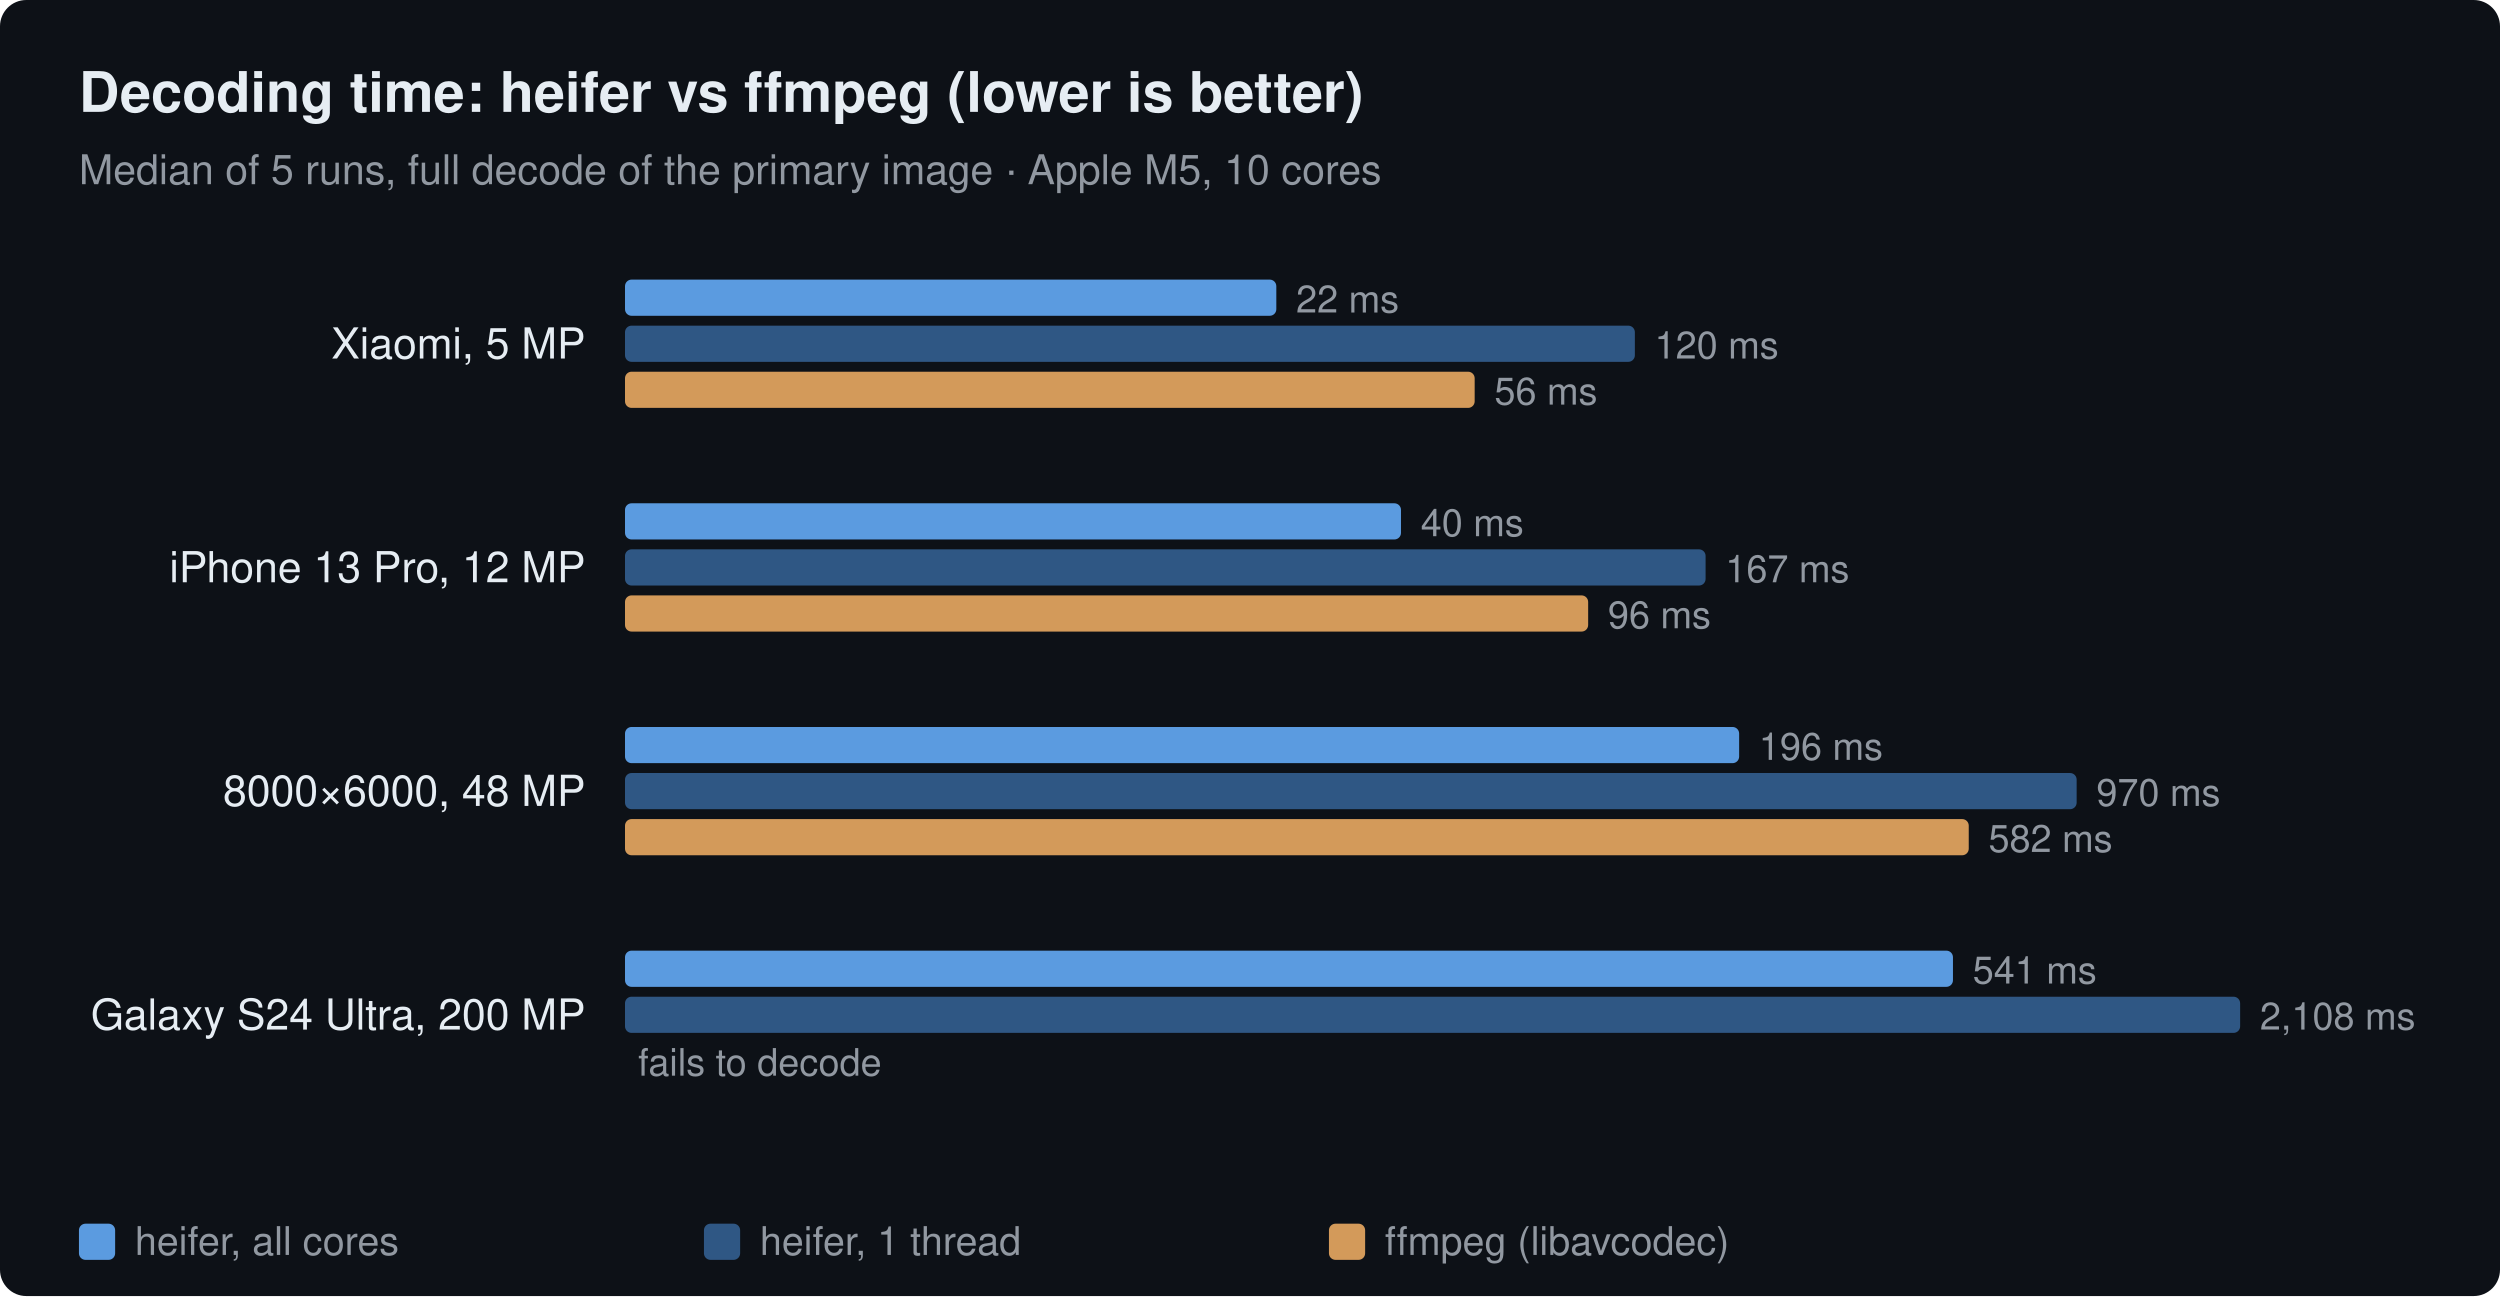
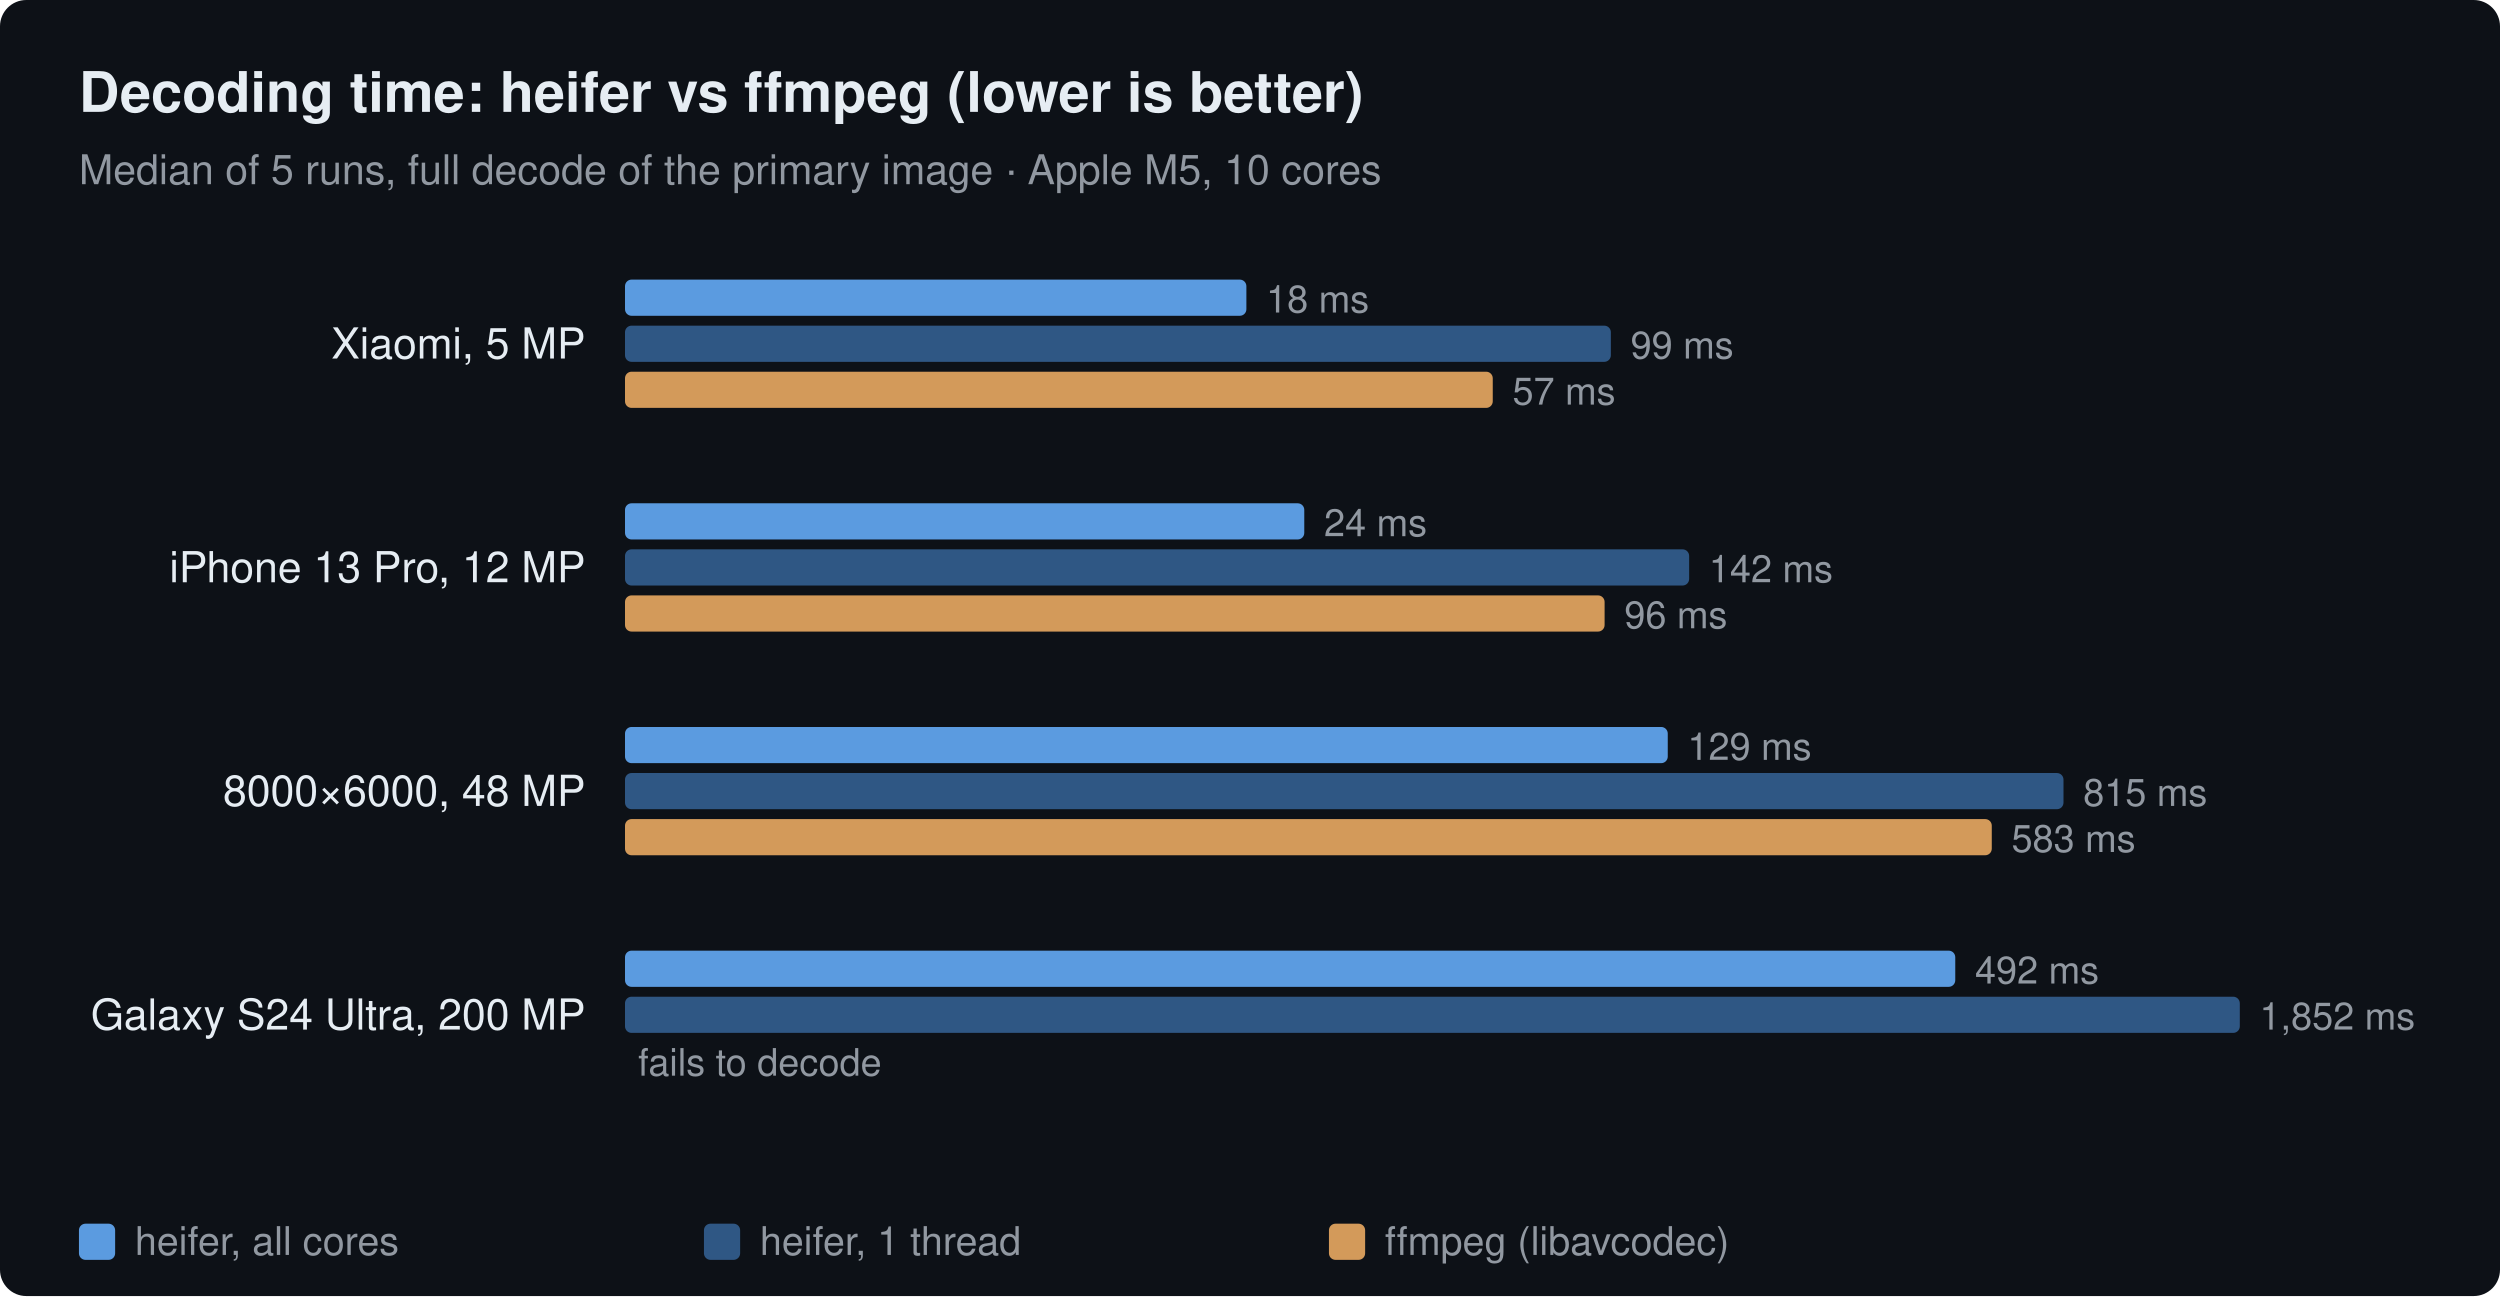
<svg xmlns="http://www.w3.org/2000/svg" width="760" height="394" viewBox="0 0 760 394" font-family="-apple-system,BlinkMacSystemFont,Segoe UI,Helvetica,Arial,sans-serif">
  <rect width="100%" height="100%" rx="8" fill="#0d1117" />
  <text x="24" y="34" font-size="17" font-weight="600" fill="#e6edf3">Decoding time: heifer vs ffmpeg (lower is better)</text>
  <text x="24" y="56" font-size="12.5" fill="#9198a1">Median of 5 runs, full decode of the primary image · Apple M5, 10 cores</text>
  <rect x="24" y="372" width="11" height="11" rx="2" fill="#5b9be0" />
  <text x="41" y="381.5" font-size="12" fill="#9198a1">heifer, all cores</text>
  <rect x="214" y="372" width="11" height="11" rx="2" fill="#2f5784" />
  <text x="231" y="381.5" font-size="12" fill="#9198a1">heifer, 1 thread</text>
  <rect x="404" y="372" width="11" height="11" rx="2" fill="#d39a5a" />
  <text x="421" y="381.5" font-size="12" fill="#9198a1">ffmpeg (libavcodec)</text>
  <text x="178" y="109.0" font-size="13" text-anchor="end" fill="#e6edf3">Xiaomi, 5 MP</text>
-   <rect x="190" y="85" width="198.0" height="11" rx="2" fill="#5b9be0" />
-   <text x="394.0" y="95" font-size="11.5" fill="#9198a1">22 ms</text>
-   <rect x="190" y="99" width="307.0" height="11" rx="2" fill="#2f5784" />
-   <text x="503.0" y="109" font-size="11.5" fill="#9198a1">120 ms</text>
-   <rect x="190" y="113" width="258.3" height="11" rx="2" fill="#d39a5a" />
-   <text x="454.3" y="123" font-size="11.5" fill="#9198a1">56 ms</text>
+   <rect x="190" y="85" width="188.9" height="11" rx="2" fill="#5b9be0" />
+   <text x="384.9" y="95" font-size="11.5" fill="#9198a1">18 ms</text>
+   <rect x="190" y="99" width="299.7" height="11" rx="2" fill="#2f5784" />
+   <text x="495.7" y="109" font-size="11.5" fill="#9198a1">99 ms</text>
+   <rect x="190" y="113" width="263.8" height="11" rx="2" fill="#d39a5a" />
+   <text x="459.8" y="123" font-size="11.5" fill="#9198a1">57 ms</text>
  <text x="178" y="177.0" font-size="13" text-anchor="end" fill="#e6edf3">iPhone 13 Pro, 12 MP</text>
-   <rect x="190" y="153" width="235.9" height="11" rx="2" fill="#5b9be0" />
-   <text x="431.9" y="163" font-size="11.5" fill="#9198a1">40 ms</text>
-   <rect x="190" y="167" width="328.5" height="11" rx="2" fill="#2f5784" />
-   <text x="524.5" y="177" font-size="11.5" fill="#9198a1">167 ms</text>
-   <rect x="190" y="181" width="292.8" height="11" rx="2" fill="#d39a5a" />
-   <text x="488.8" y="191" font-size="11.5" fill="#9198a1">96 ms</text>
+   <rect x="190" y="153" width="206.5" height="11" rx="2" fill="#5b9be0" />
+   <text x="402.5" y="163" font-size="11.5" fill="#9198a1">24 ms</text>
+   <rect x="190" y="167" width="323.5" height="11" rx="2" fill="#2f5784" />
+   <text x="519.5" y="177" font-size="11.5" fill="#9198a1">142 ms</text>
+   <rect x="190" y="181" width="297.8" height="11" rx="2" fill="#d39a5a" />
+   <text x="493.8" y="191" font-size="11.5" fill="#9198a1">96 ms</text>
  <text x="178" y="245.0" font-size="13" text-anchor="end" fill="#e6edf3">8000×6000, 48 MP</text>
-   <rect x="190" y="221" width="338.7" height="11" rx="2" fill="#5b9be0" />
-   <text x="534.7" y="231" font-size="11.5" fill="#9198a1">196 ms</text>
-   <rect x="190" y="235" width="441.3" height="11" rx="2" fill="#2f5784" />
-   <text x="637.3" y="245" font-size="11.5" fill="#9198a1">970 ms</text>
-   <rect x="190" y="249" width="408.5" height="11" rx="2" fill="#d39a5a" />
-   <text x="604.5" y="259" font-size="11.5" fill="#9198a1">582 ms</text>
+   <rect x="190" y="221" width="317.0" height="11" rx="2" fill="#5b9be0" />
+   <text x="513.0" y="231" font-size="11.5" fill="#9198a1">129 ms</text>
+   <rect x="190" y="235" width="437.3" height="11" rx="2" fill="#2f5784" />
+   <text x="633.3" y="245" font-size="11.5" fill="#9198a1">815 ms</text>
+   <rect x="190" y="249" width="415.5" height="11" rx="2" fill="#d39a5a" />
+   <text x="611.5" y="259" font-size="11.5" fill="#9198a1">583 ms</text>
  <text x="178" y="313.0" font-size="13" text-anchor="end" fill="#e6edf3">Galaxy S24 Ultra, 200 MP</text>
-   <rect x="190" y="289" width="403.7" height="11" rx="2" fill="#5b9be0" />
-   <text x="599.7" y="299" font-size="11.5" fill="#9198a1">541 ms</text>
-   <rect x="190" y="303" width="491.0" height="11" rx="2" fill="#2f5784" />
-   <text x="687.0" y="313" font-size="11.5" fill="#9198a1">2,108 ms</text>
+   <rect x="190" y="289" width="404.4" height="11" rx="2" fill="#5b9be0" />
+   <text x="600.4" y="299" font-size="11.5" fill="#9198a1">492 ms</text>
+   <rect x="190" y="303" width="490.9" height="11" rx="2" fill="#2f5784" />
+   <text x="686.9" y="313" font-size="11.5" fill="#9198a1">1,852 ms</text>
  <text x="194" y="327" font-size="11.5" fill="#9198a1">fails to decode</text>
</svg>
